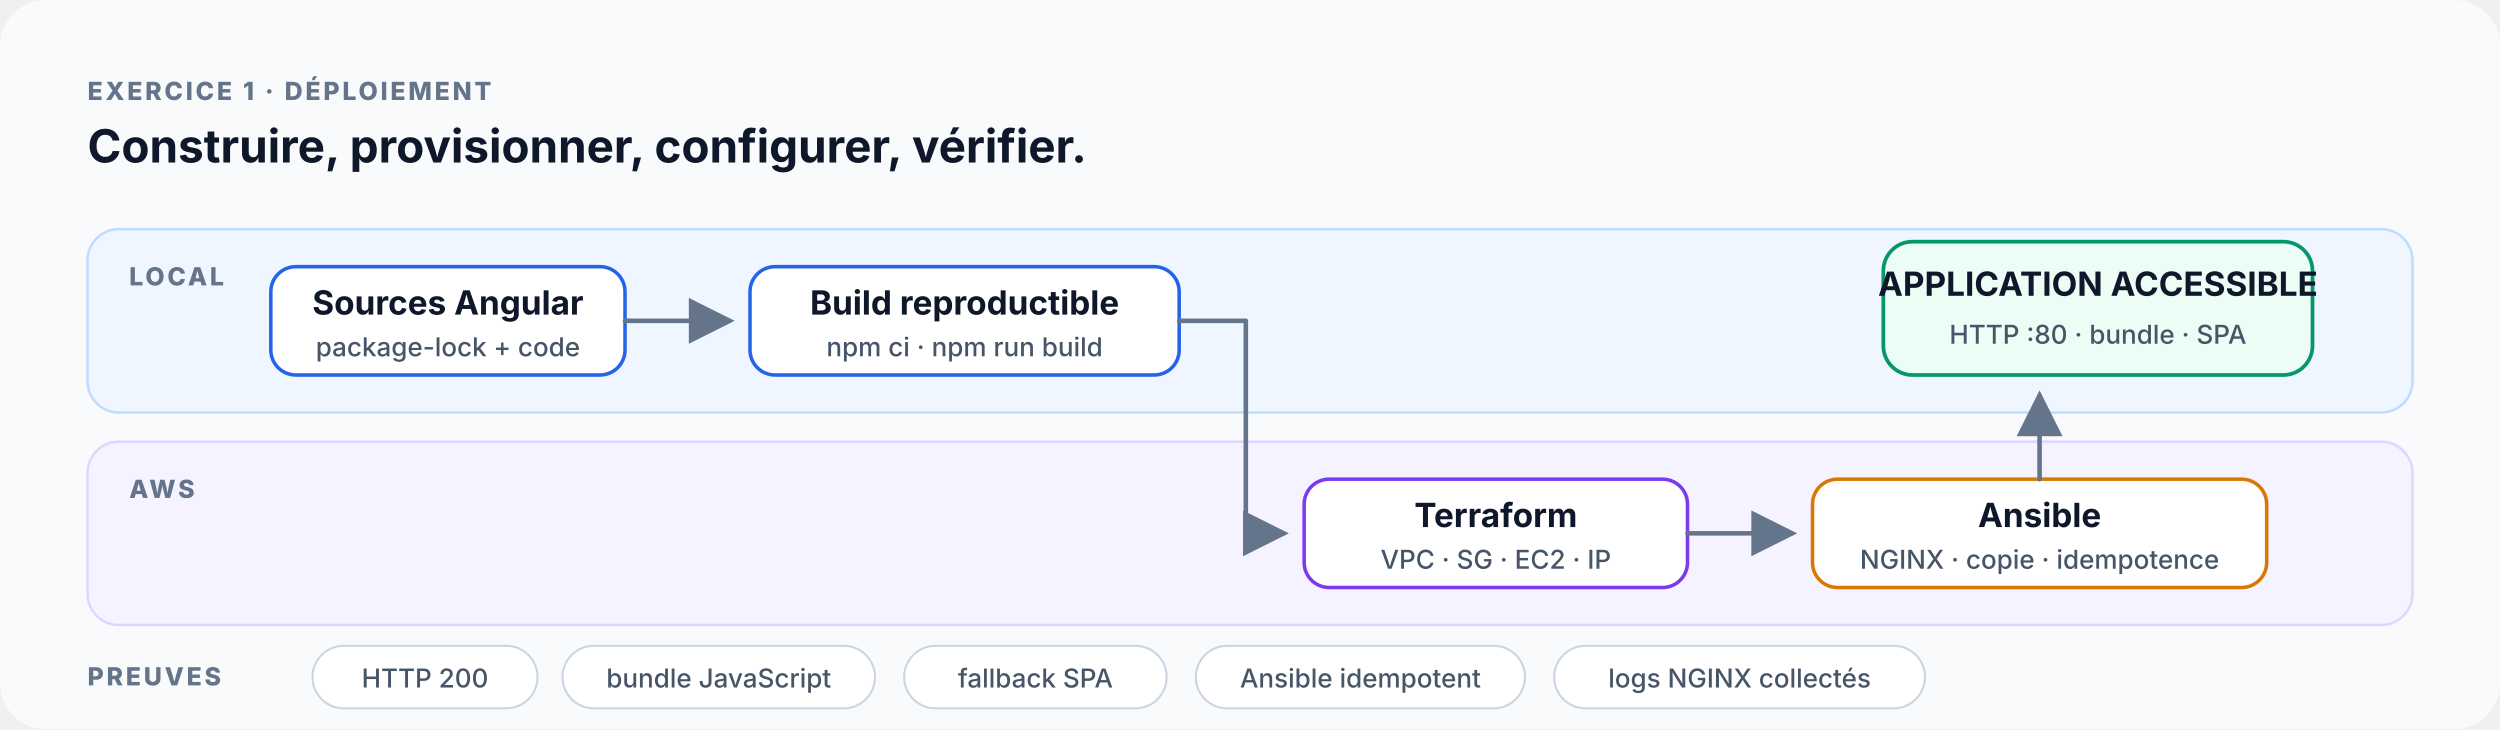
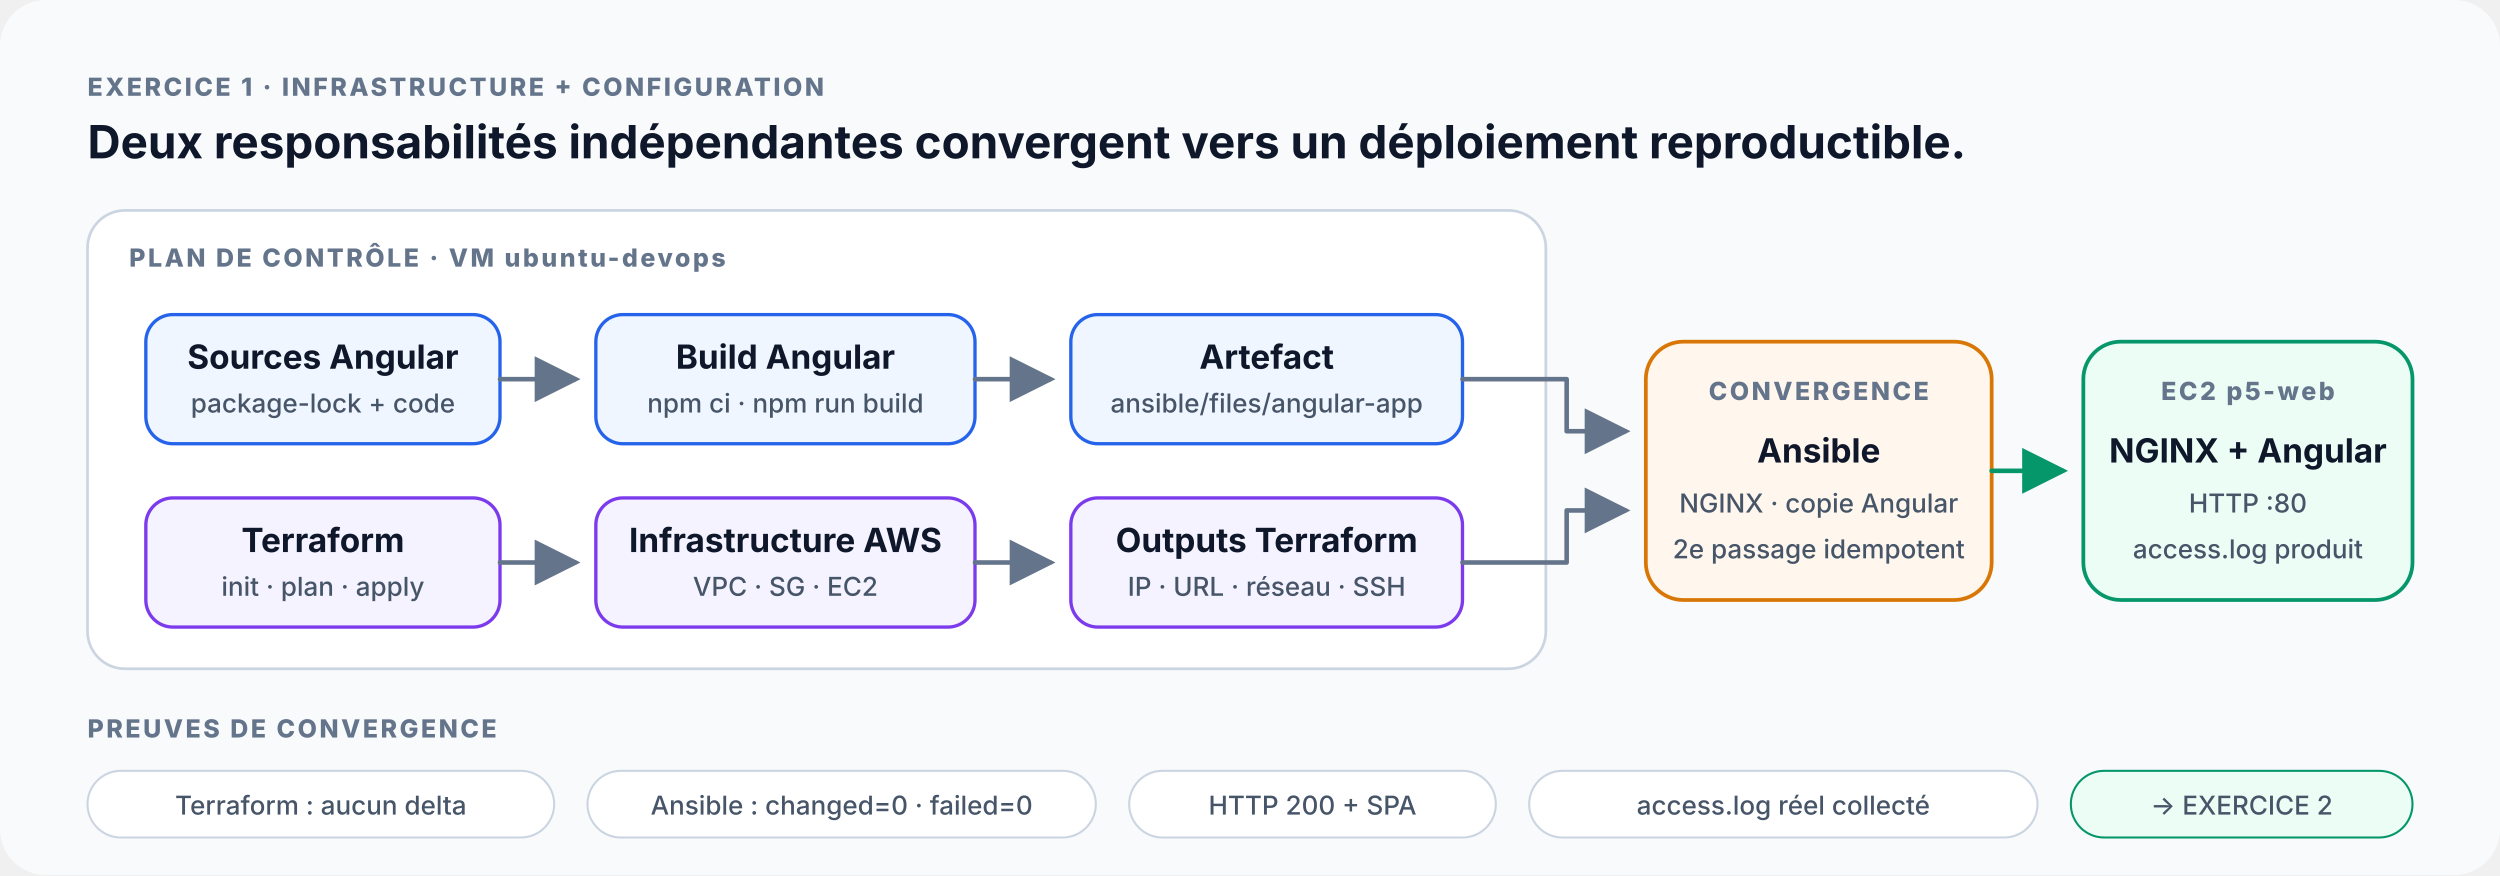
- <svg xmlns="http://www.w3.org/2000/svg" width="1200" height="350" viewBox="0 0 1200 350" role="img" aria-labelledby="title desc" preserveAspectRatio="xMidYMid meet">
+ <svg xmlns="http://www.w3.org/2000/svg" width="1200" height="420" viewBox="0 0 1200 420" role="img" aria-labelledby="title desc" preserveAspectRatio="xMidYMid meet">
  <defs>
    <marker id="arrow" markerWidth="10" markerHeight="10" refX="8.8" refY="5" orient="auto">
      <path d="M0 0L10 5L0 10Z" fill="#64748b" />
    </marker>
    <marker id="arrowGreen" markerWidth="10" markerHeight="10" refX="8.8" refY="5" orient="auto">
      <path d="M0 0L10 5L0 10Z" fill="#059669" />
    </marker>
  </defs>
-   <style>
-   text{font-family:Inter,ui-sans-serif,system-ui,-apple-system,BlinkMacSystemFont,"Segoe UI",sans-serif}
-   .h{font-size:22px;font-weight:750;fill:#0f172a}
-   .k{font-size:12px;font-weight:800;letter-spacing:1.3px;fill:#64748b}
-   .t{font-size:16px;font-weight:750;fill:#0f172a}
-   .b{font-size:14px;font-weight:600;fill:#334155}
-   .s{font-size:12.5px;font-weight:500;fill:#475569}
-   .m{font-family:ui-monospace,SFMono-Regular,Consolas,"Liberation Mono",monospace;font-size:12px;font-weight:650;fill:#334155}
-   .arrow{fill:none;stroke:#64748b;stroke-width:2.2;stroke-linecap:round;stroke-linejoin:round;marker-end:url(#arrow)}
-   .flow{fill:none;stroke:#94a3b8;stroke-width:2;stroke-linecap:round;stroke-linejoin:round}
-   .card{fill:#fff;stroke:#cbd5e1;stroke-width:1.5}
-   .chip{fill:#fff;stroke:#cbd5e1;stroke-width:1.2}
- </style>
-   <rect width="1200" height="350" rx="22" fill="#f8fafc" />
-   <text x="42" y="48" class="k" text-anchor="start">EXERCICE 1 · DÉPLOIEMENT</text>
-   <text x="42" y="78" class="h" text-anchor="start">Construire, provisionner, configurer, vérifier.</text>
-   <rect x="42" y="110" width="1116" height="88" rx="15" fill="#eff6ff" stroke="#bfdbfe" stroke-width="1.2" />
-   <rect x="42" y="212" width="1116" height="88" rx="15" fill="#f5f3ff" stroke="#ddd6fe" stroke-width="1.2" />
-   <text x="62" y="137" class="k" text-anchor="start" fill="#1d4ed8">LOCAL</text>
-   <text x="62" y="239" class="k" text-anchor="start" fill="#6d28d9">AWS</text>
-   <rect x="130" y="128" width="170" height="52" rx="12" fill="#fff" stroke="#2563eb" stroke-width="1.7" />
-   <text x="215.0" y="151" class="t" text-anchor="middle">Sources Angular</text>
-   <text x="215.0" y="171" class="s" text-anchor="middle">package-lock + code</text>
-   <rect x="360" y="128" width="206" height="52" rx="12" fill="#fff" stroke="#2563eb" stroke-width="1.7" />
-   <text x="463.0" y="151" class="t" text-anchor="middle">Build reproductible</text>
-   <text x="463.0" y="171" class="s" text-anchor="middle">npm ci · npm run build</text>
-   <rect x="626" y="230" width="184" height="52" rx="12" fill="#fff" stroke="#7c3aed" stroke-width="1.7" />
-   <text x="718.0" y="253" class="t" text-anchor="middle">Terraform</text>
-   <text x="718.0" y="273" class="s" text-anchor="middle">VPC · SG · EC2 · IP</text>
-   <rect x="870" y="230" width="218" height="52" rx="12" fill="#fff" stroke="#d97706" stroke-width="1.7" />
-   <text x="979.0" y="253" class="t" text-anchor="middle">Ansible</text>
-   <text x="979.0" y="273" class="s" text-anchor="middle">NGINX · copie · idempotence</text>
-   <path d="M300 154H350" class="arrow" />
-   <path d="M566 154H598V256H616" class="arrow" />
-   <path d="M810 256H860" class="arrow" />
-   <rect x="904" y="116" width="206" height="64" rx="14" fill="#ecfdf5" stroke="#059669" stroke-width="1.8" />
-   <text x="1007" y="142" class="t" text-anchor="middle" fill="#047857">APPLICATION ACCESSIBLE</text>
-   <text x="1007" y="165" class="s" text-anchor="middle" fill="#047857">HTTP :80 · bundle · SPA</text>
-   <path d="M979 230V190" class="arrow" />
-   <text x="42" y="329" class="k" text-anchor="start">PREUVES</text>
-   <rect x="150" y="310" width="108" height="30" rx="15" fill="#fff" stroke="#cbd5e1" />
-   <text x="204.0" y="330" class="s" text-anchor="middle" fill="#334155">HTTP 200</text>
-   <rect x="270" y="310" width="150" height="30" rx="15" fill="#fff" stroke="#cbd5e1" />
-   <text x="345.0" y="330" class="s" text-anchor="middle" fill="#334155">bundle JavaScript</text>
-   <rect x="434" y="310" width="126" height="30" rx="15" fill="#fff" stroke="#cbd5e1" />
-   <text x="497.0" y="330" class="s" text-anchor="middle" fill="#334155">fallback SPA</text>
-   <rect x="574" y="310" width="158" height="30" rx="15" fill="#fff" stroke="#cbd5e1" />
-   <text x="653.0" y="330" class="s" text-anchor="middle" fill="#334155">Ansible idempotent</text>
-   <rect x="746" y="310" width="178" height="30" rx="15" fill="#fff" stroke="#cbd5e1" />
-   <text x="835.0" y="330" class="s" text-anchor="middle" fill="#334155">logs NGINX collectés</text>
+   <style>text{font-family:Inter,ui-sans-serif,system-ui,-apple-system,BlinkMacSystemFont,"Segoe UI",sans-serif}.h{font-size:22px;font-weight:750;fill:#0f172a}.k{font-size:12px;font-weight:800;letter-spacing:1.2px;fill:#64748b}.t{font-size:16px;font-weight:750;fill:#0f172a}.b{font-size:14px;font-weight:650;fill:#334155}.s{font-size:12.5px;font-weight:550;fill:#475569}.arrow{fill:none;stroke:#64748b;stroke-width:2.2;stroke-linecap:round;stroke-linejoin:round;marker-end:url(#arrow)}.green{fill:none;stroke:#059669;stroke-width:2.2;stroke-linecap:round;stroke-linejoin:round;marker-end:url(#arrowGreen)}</style>
+   <rect width="1200" height="420" rx="22" fill="#f8fafc" />
+   <text x="42" y="46" class="k">EXERCICE 1 · INFRASTRUCTURE + CONFIGURATION</text>
+   <text x="42" y="76" class="h">Deux responsabilités indépendantes convergent vers un déploiement reproductible.</text>
+   <rect x="42" y="101" width="700" height="220" rx="18" fill="#fff" stroke="#cbd5e1" stroke-width="1.3" />
+   <text x="62" y="128" class="k">PLAN DE CONTRÔLE · VM ubuntu-devops</text>
+   <rect x="70" y="151" width="170" height="62" rx="13" fill="#eff6ff" stroke="#2563eb" stroke-width="1.6" />
+   <text x="155" y="177" class="t" text-anchor="middle">Sources Angular</text>
+   <text x="155" y="198" class="s" text-anchor="middle">package-lock + code</text>
+   <rect x="286" y="151" width="182" height="62" rx="13" fill="#eff6ff" stroke="#2563eb" stroke-width="1.6" />
+   <text x="377" y="177" class="t" text-anchor="middle">Build Angular</text>
+   <text x="377" y="198" class="s" text-anchor="middle">npm ci · npm run build</text>
+   <rect x="514" y="151" width="188" height="62" rx="13" fill="#eff6ff" stroke="#2563eb" stroke-width="1.6" />
+   <text x="608" y="177" class="t" text-anchor="middle">Artefact</text>
+   <text x="608" y="198" class="s" text-anchor="middle">ansible/files/angular-app</text>
+   <path d="M240 182H276" class="arrow" />
+   <path d="M468 182H504" class="arrow" />
+   <rect x="70" y="239" width="170" height="62" rx="13" fill="#f5f3ff" stroke="#7c3aed" stroke-width="1.6" />
+   <text x="155" y="265" class="t" text-anchor="middle">Terraform</text>
+   <text x="155" y="286" class="s" text-anchor="middle">init · plan · apply</text>
+   <rect x="286" y="239" width="182" height="62" rx="13" fill="#f5f3ff" stroke="#7c3aed" stroke-width="1.6" />
+   <text x="377" y="265" class="t" text-anchor="middle">Infrastructure AWS</text>
+   <text x="377" y="286" class="s" text-anchor="middle">VPC · SG · EC2</text>
+   <rect x="514" y="239" width="188" height="62" rx="13" fill="#f5f3ff" stroke="#7c3aed" stroke-width="1.6" />
+   <text x="608" y="265" class="t" text-anchor="middle">Outputs Terraform</text>
+   <text x="608" y="286" class="s" text-anchor="middle">IP · URL · réseau · SSH</text>
+   <path d="M240 270H276" class="arrow" />
+   <path d="M468 270H504" class="arrow" />
+   <rect x="790" y="164" width="166" height="124" rx="18" fill="#fff7ed" stroke="#d97706" stroke-width="1.8" />
+   <text x="873" y="192" class="k" text-anchor="middle">CONVERGENCE</text>
+   <text x="873" y="222" class="t" text-anchor="middle">Ansible</text>
+   <text x="873" y="246" class="s" text-anchor="middle">NGINX · copie Angular</text>
+   <text x="873" y="268" class="s" text-anchor="middle">2e passage idempotent</text>
+   <path d="M702 182H752V207H780" class="arrow" />
+   <path d="M702 270H752V245H780" class="arrow" />
+   <rect x="1000" y="164" width="158" height="124" rx="18" fill="#ecfdf5" stroke="#059669" stroke-width="1.8" />
+   <text x="1079" y="192" class="k" text-anchor="middle" fill="#047857">EC2 p5-web</text>
+   <text x="1079" y="222" class="t" text-anchor="middle" fill="#047857">NGINX + Angular</text>
+   <text x="1079" y="246" class="s" text-anchor="middle" fill="#047857">HTTP :80</text>
+   <text x="1079" y="268" class="s" text-anchor="middle" fill="#047857">access.log produit</text>
+   <path d="M956 226H990" class="green" />
+   <text x="42" y="354" class="k">PREUVES DE CONVERGENCE</text>
+   <rect x="42" y="370" width="224" height="32" rx="16" fill="#fff" stroke="#cbd5e1" />
+   <text x="154" y="391" class="s" text-anchor="middle">Terraform : aucun delta</text>
+   <rect x="282" y="370" width="244" height="32" rx="16" fill="#fff" stroke="#cbd5e1" />
+   <text x="404" y="391" class="s" text-anchor="middle">Ansible : changed=0 · failed=0</text>
+   <rect x="542" y="370" width="176" height="32" rx="16" fill="#fff" stroke="#cbd5e1" />
+   <text x="630" y="391" class="s" text-anchor="middle">HTTP 200 + SPA</text>
+   <rect x="734" y="370" width="244" height="32" rx="16" fill="#fff" stroke="#cbd5e1" />
+   <text x="856" y="391" class="s" text-anchor="middle">access.log réel collecté</text>
+   <rect x="994" y="370" width="164" height="32" rx="16" fill="#ecfdf5" stroke="#059669" />
+   <text x="1076" y="391" class="s" text-anchor="middle" fill="#047857">→ EXERCICE 2</text>
</svg>
